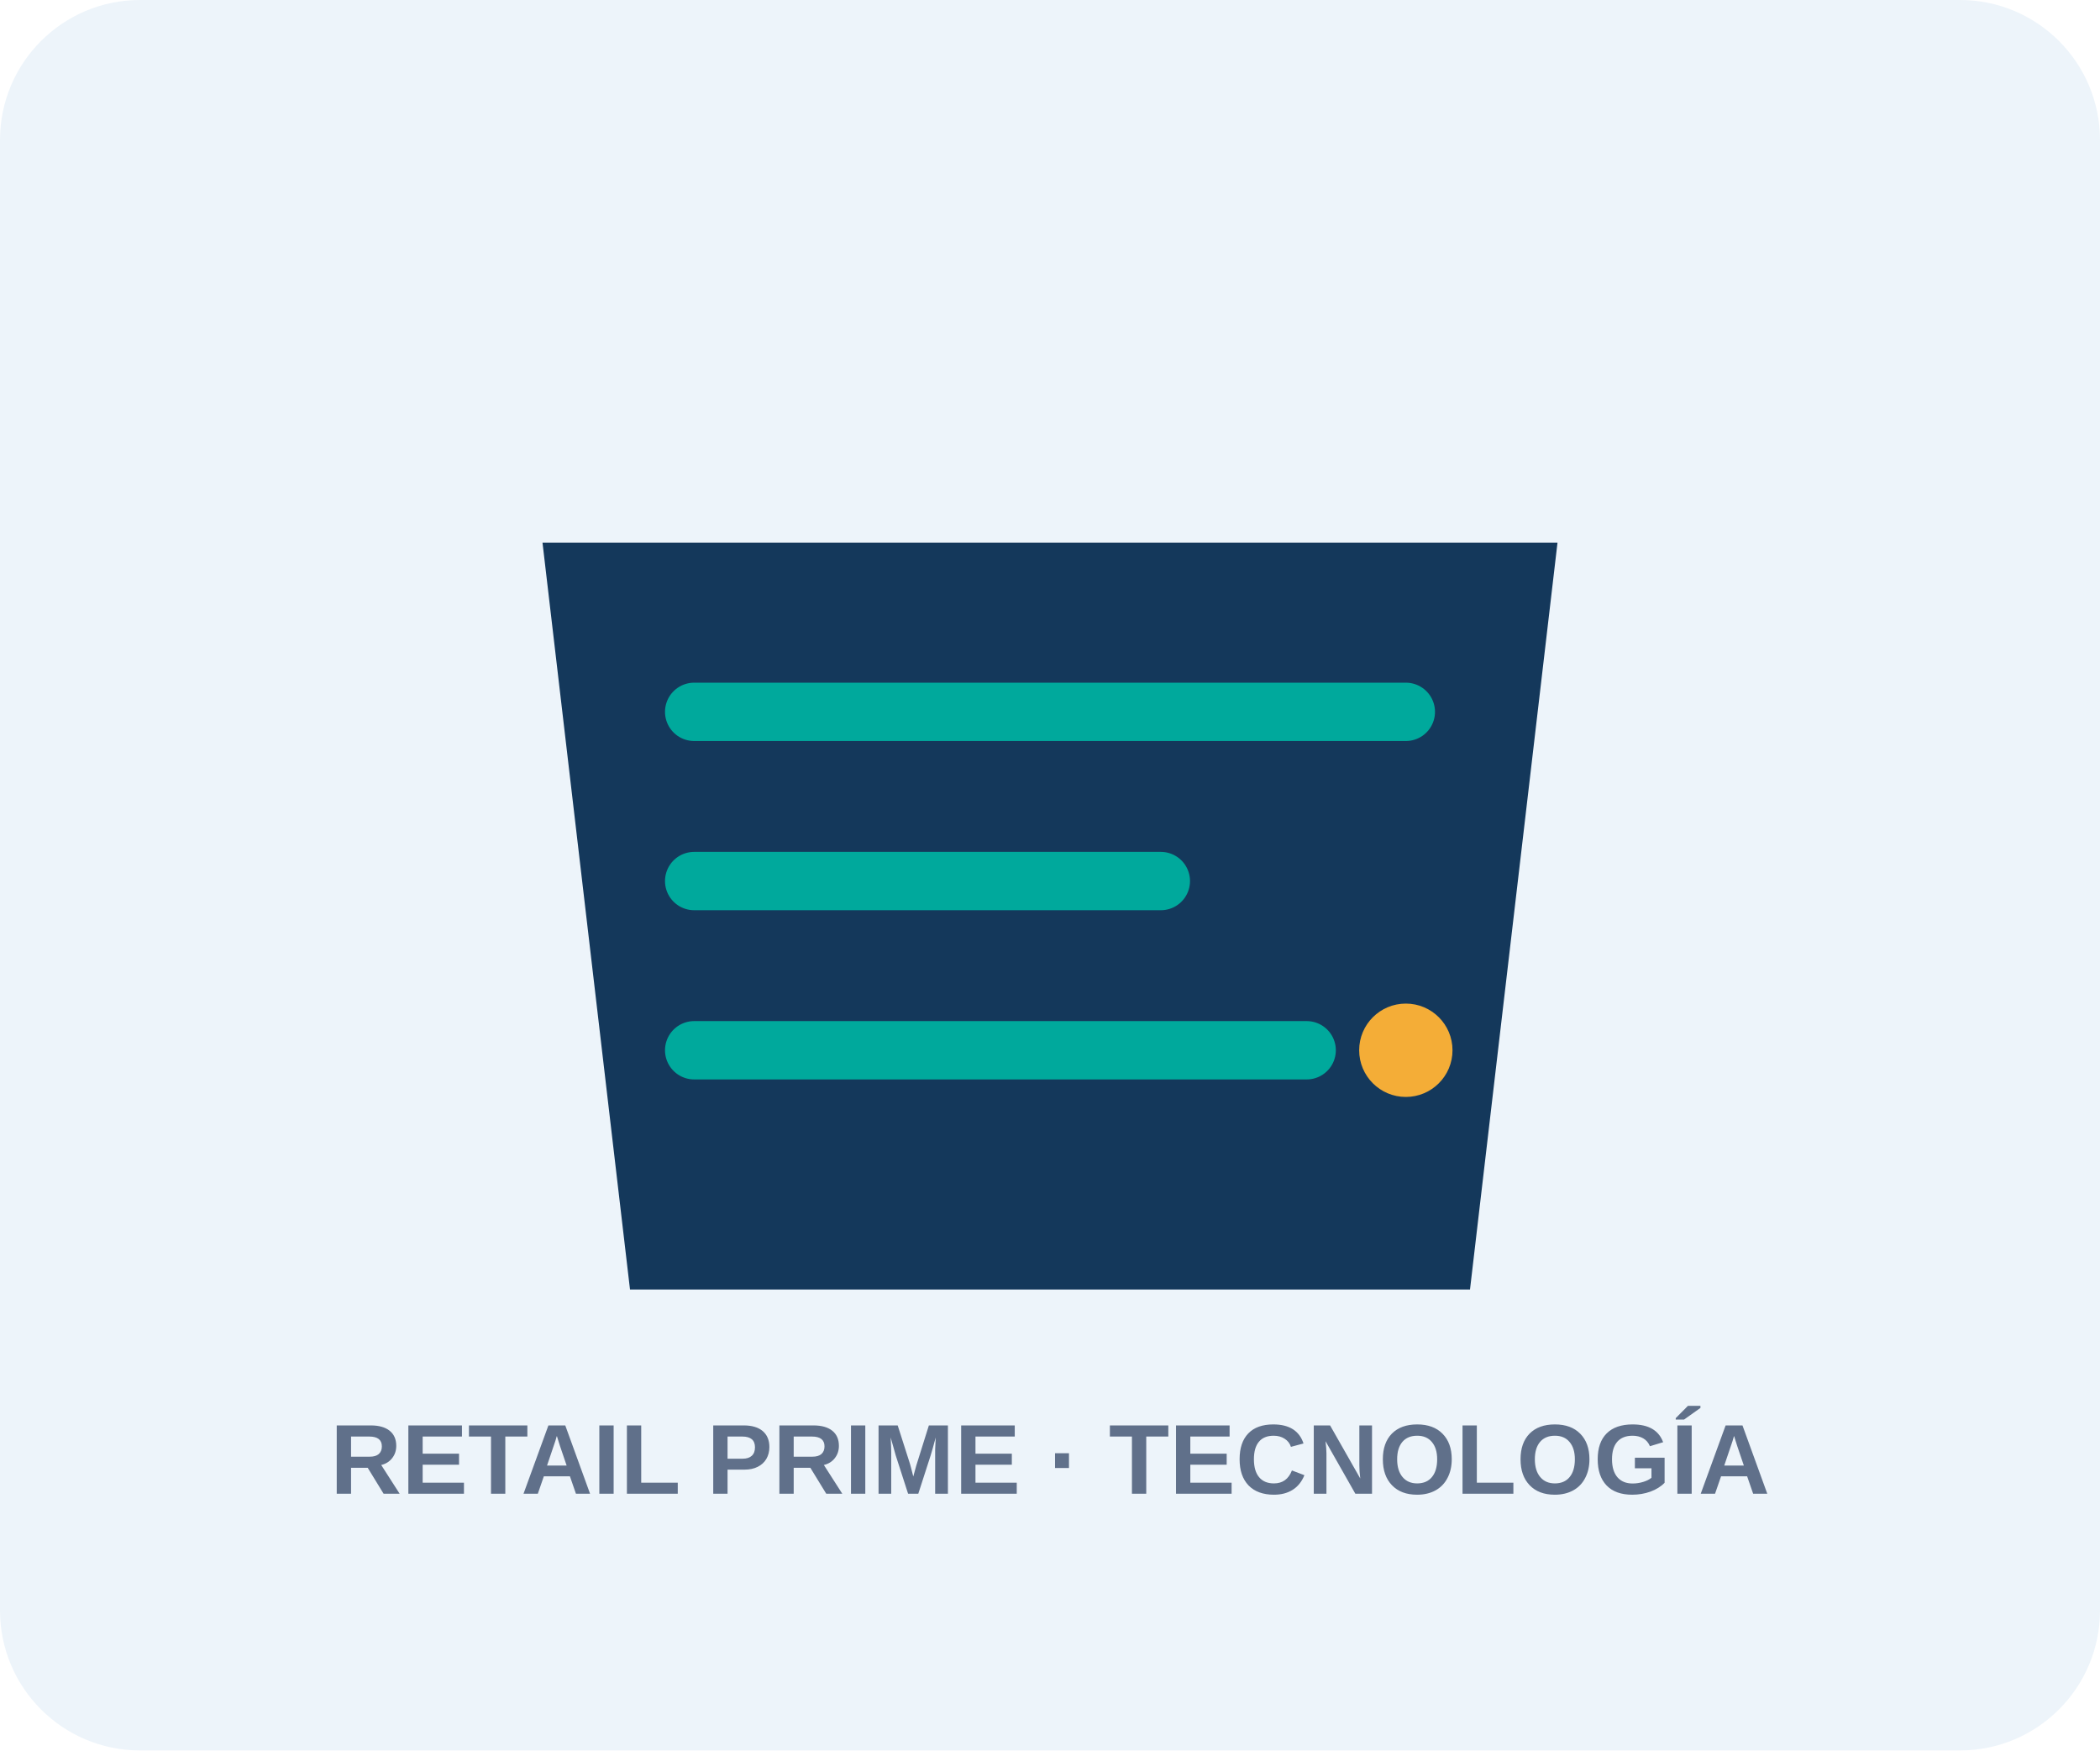
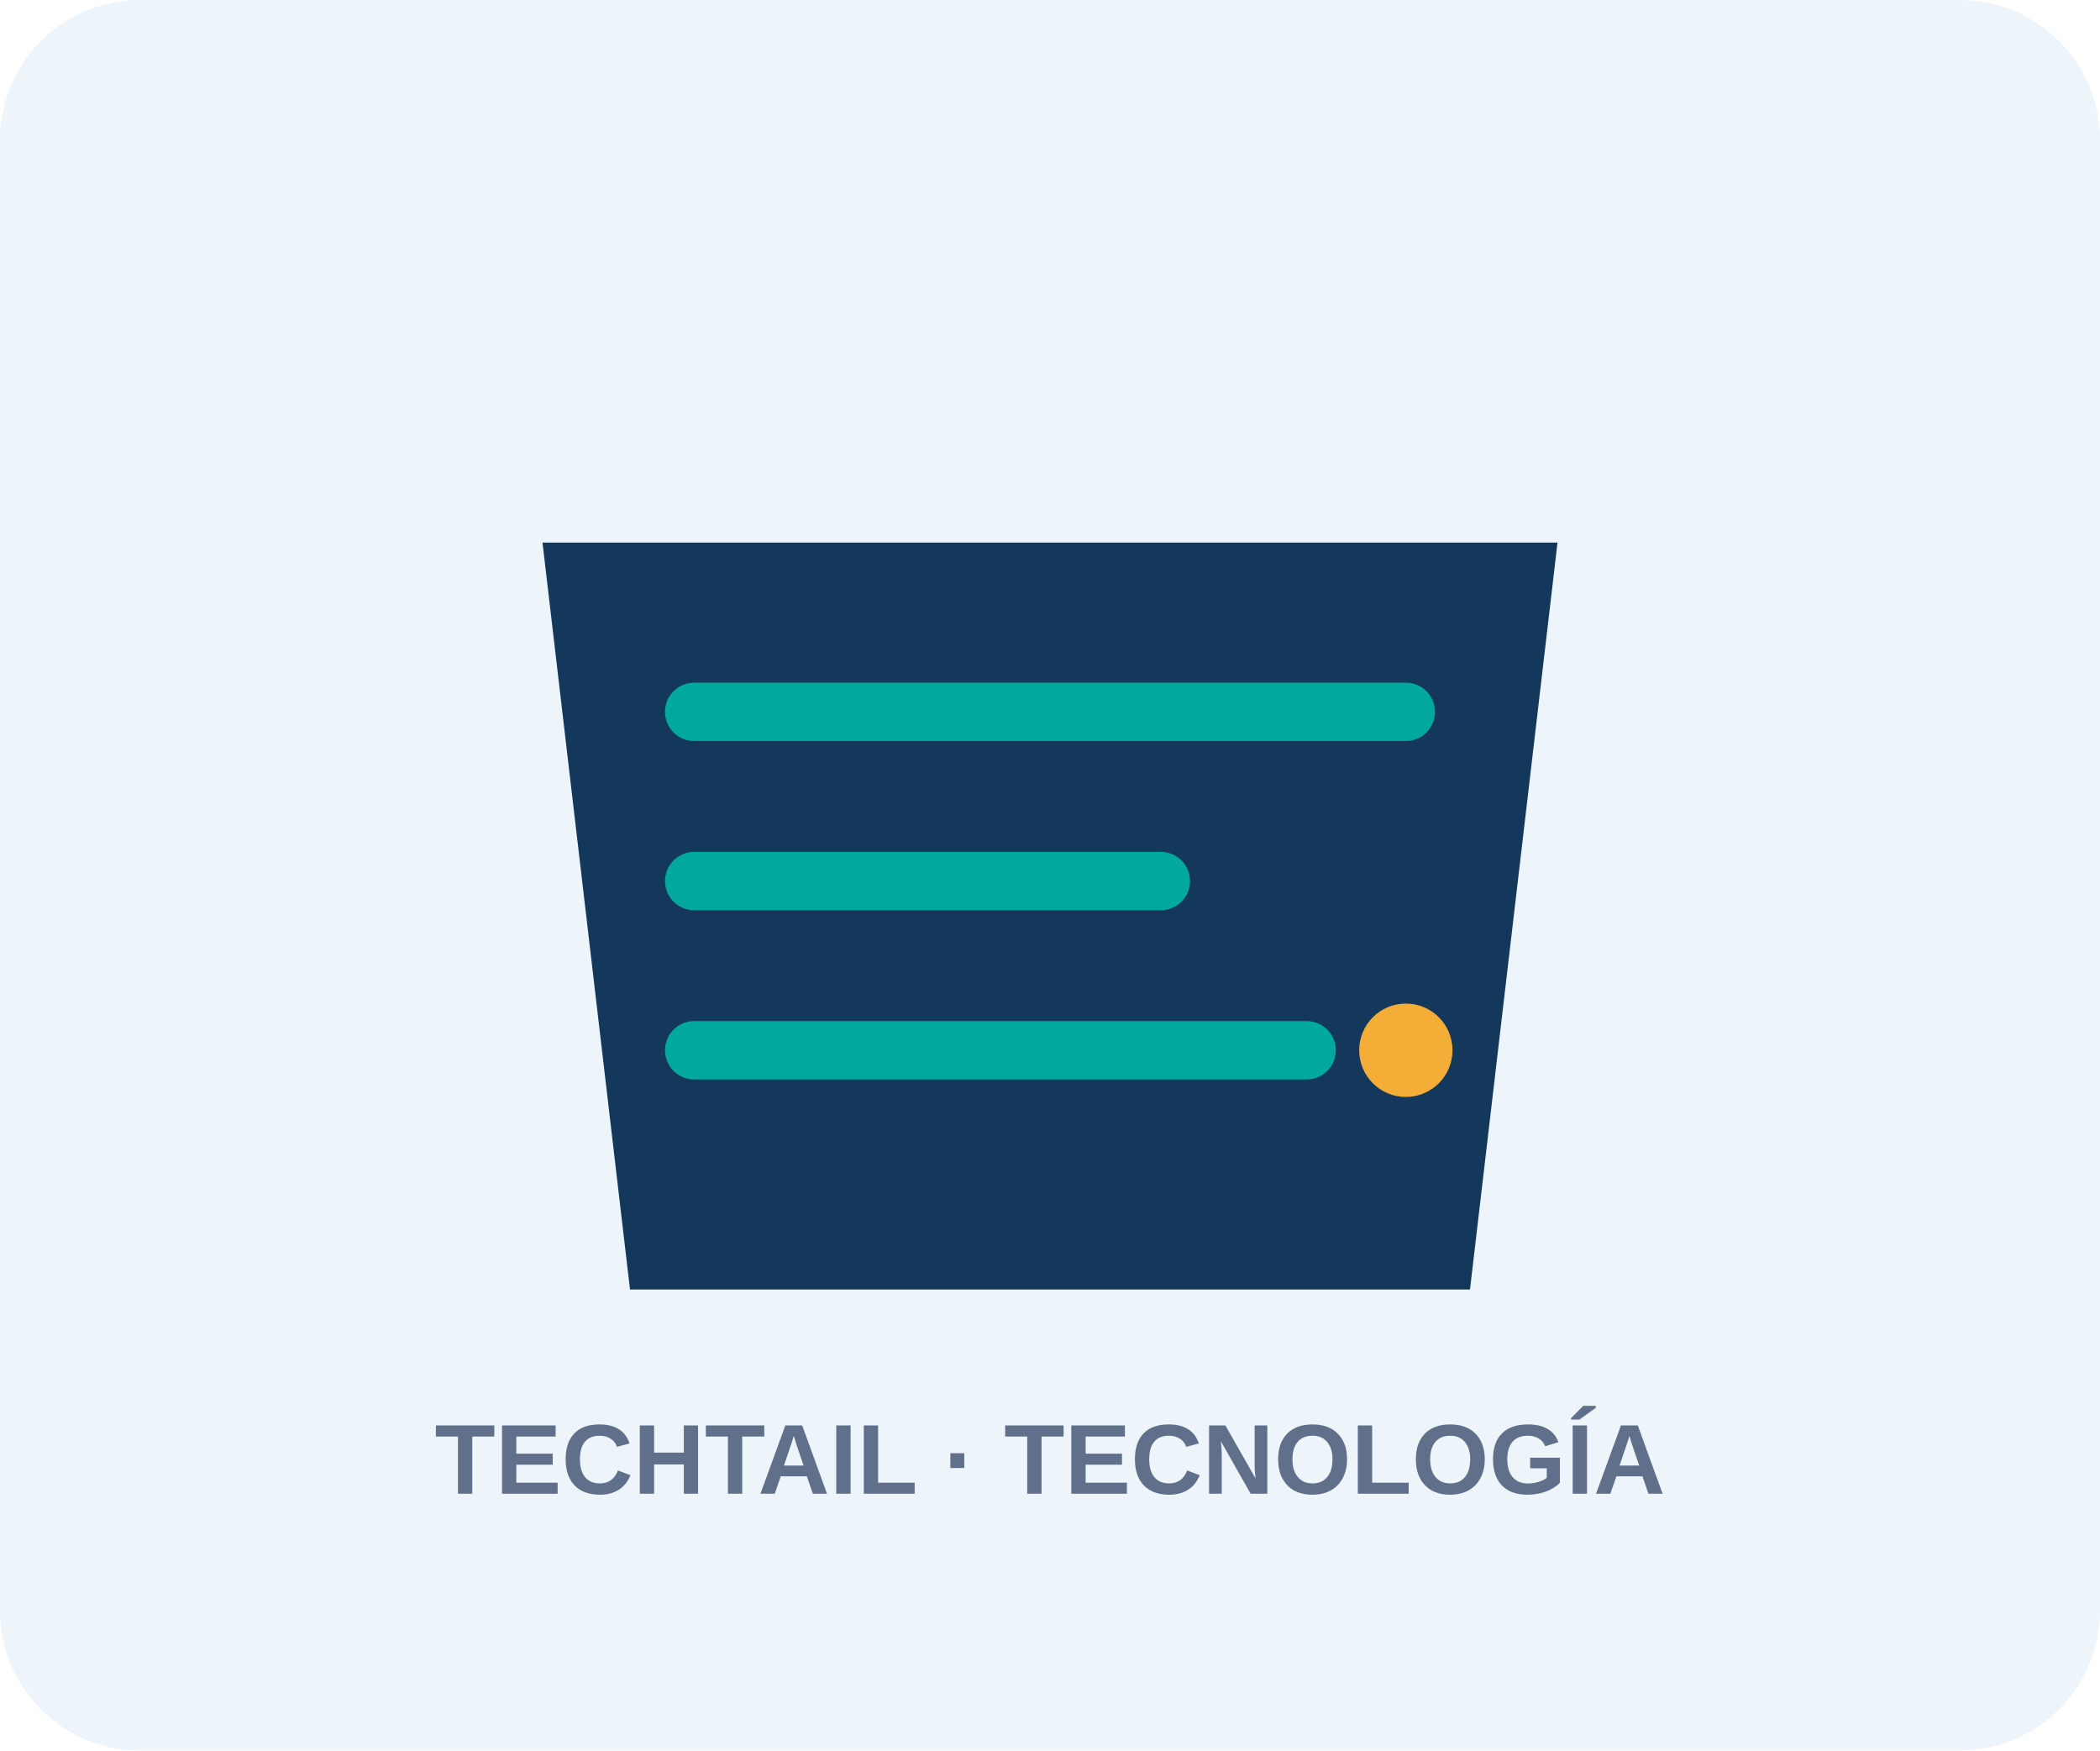
<svg xmlns="http://www.w3.org/2000/svg" viewBox="0 0 360 300">
  <rect width="360" height="300" rx="24" fill="#edf4fa" />
  <path d="M93 93h174l-15 128H108z" fill="#14385b" />
  <path d="M119 122h122M119 151h80M119 180h105" stroke="#00a99c" stroke-width="10" stroke-linecap="round" />
  <circle cx="241" cy="180" r="8" fill="#f4ad37" />
-   <text x="180" y="256" text-anchor="middle" fill="#60708a" font-family="Arial" font-size="17" font-weight="700">RETAIL PRIME · TECNOLOGÍA</text>
+   <text x="180" y="256" text-anchor="middle" fill="#60708a" font-family="Arial" font-size="17" font-weight="700">TECHTAIL · TECNOLOGÍA</text>
</svg>
